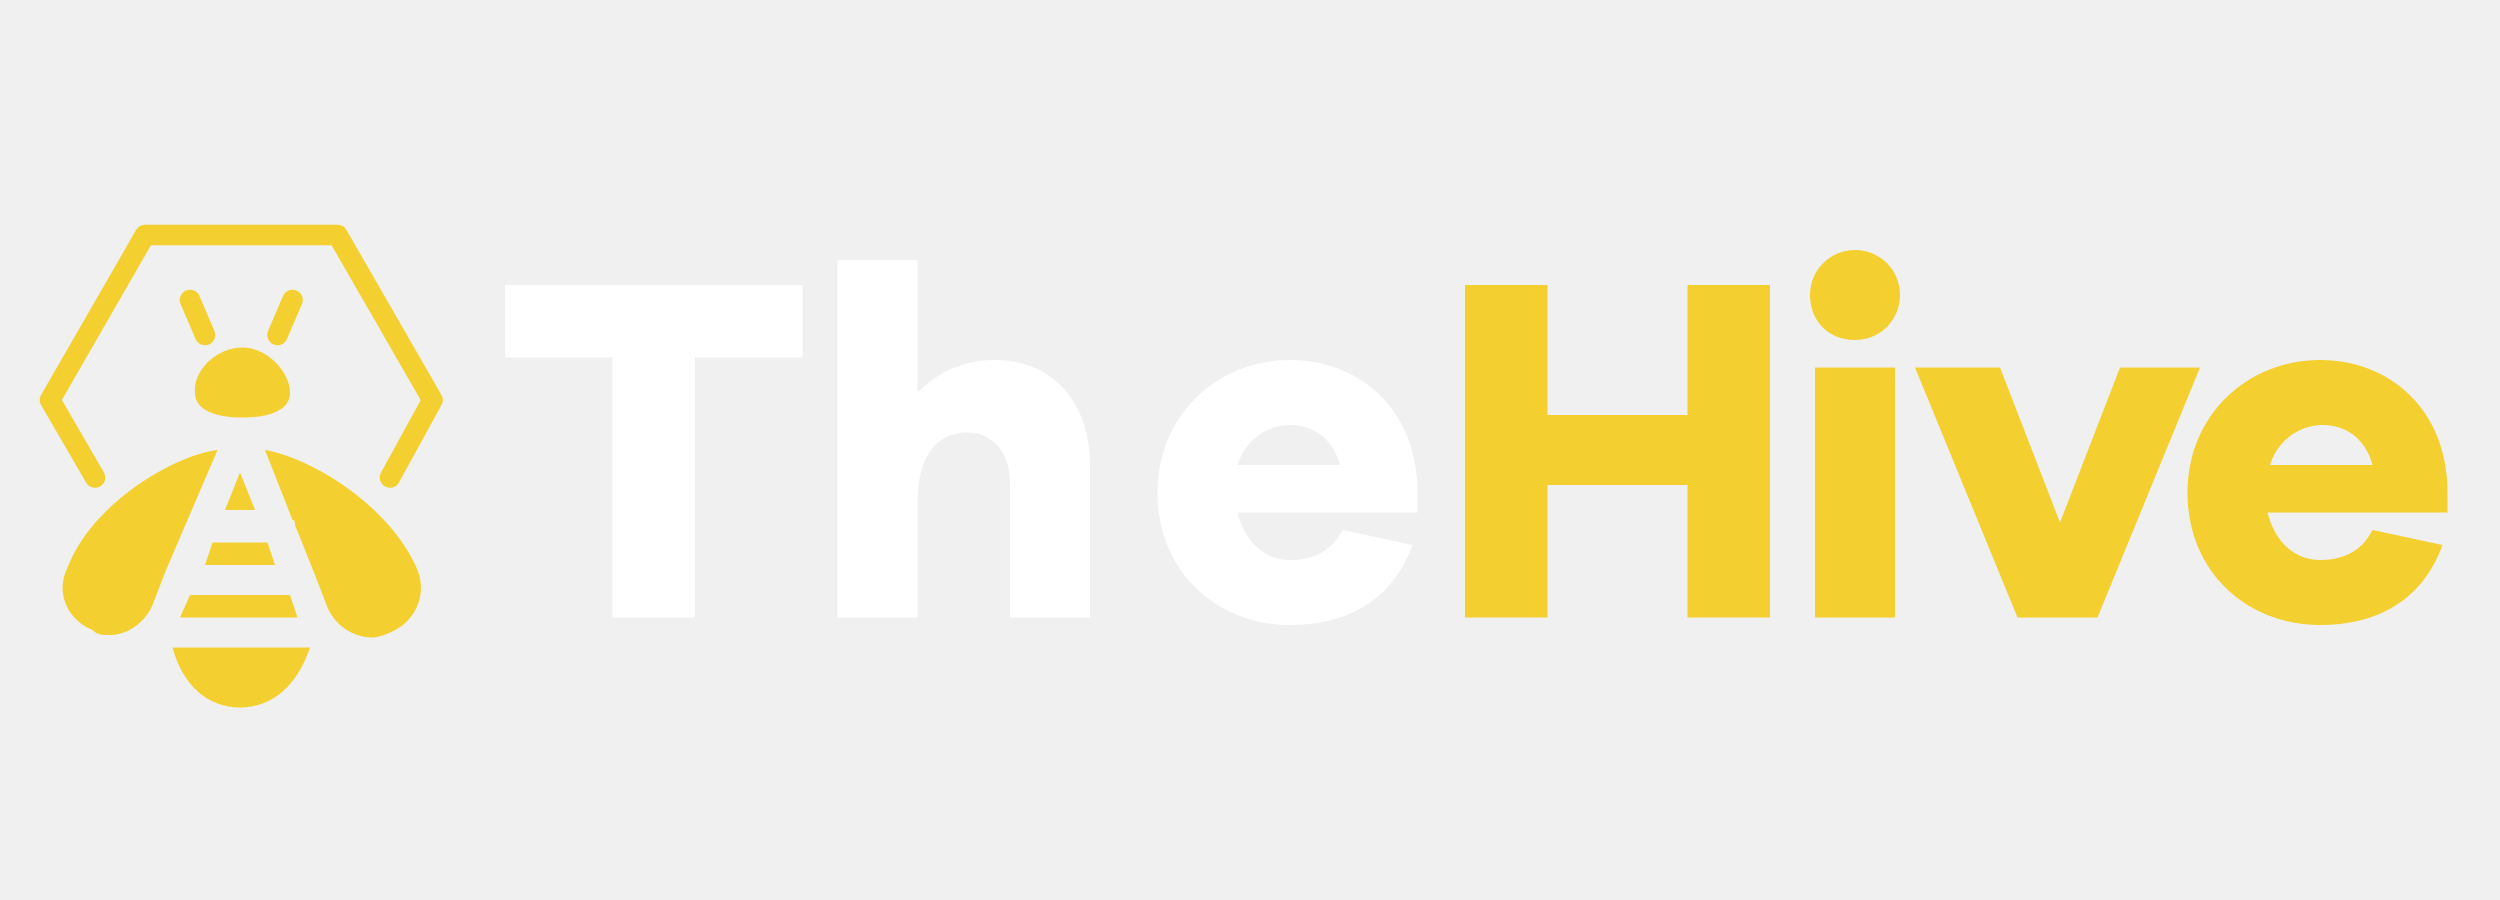
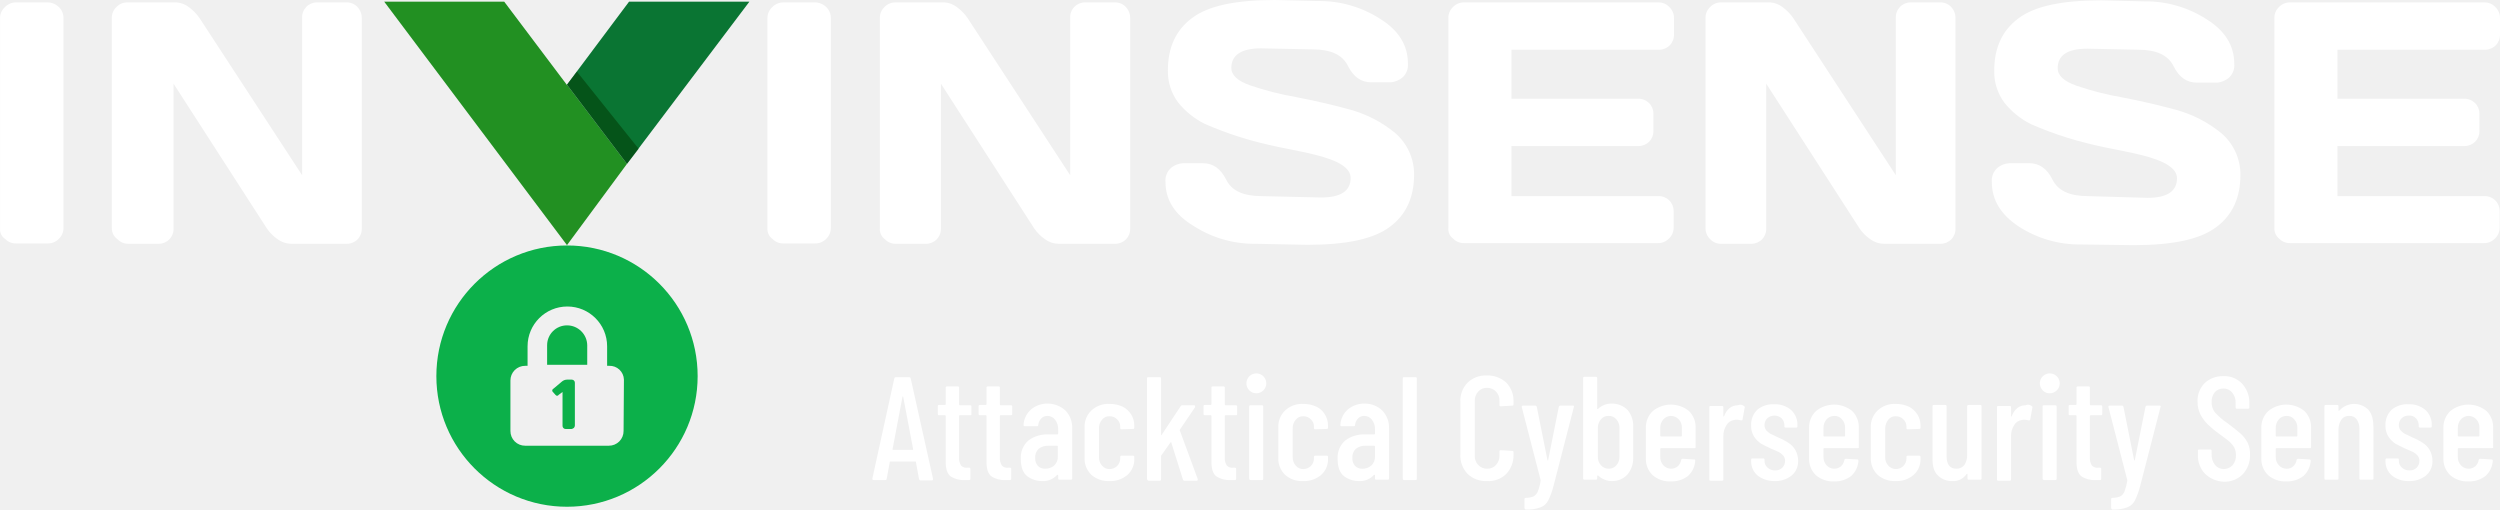
- <svg xmlns="http://www.w3.org/2000/svg" version="1.1" id="Layer_1" x="0px" y="0px" viewBox="0 0 100 36" enable-background="new 0 0 100 36" xml:space="preserve">
-   <g>
-     <path fill="#FFFFFF" d="M27.8,14.3v10.4h-3.3V14.3h-4.3v-2.9h11.9v2.9H27.8z" />
-     <path fill="#FFFFFF" d="M43.6,18.6v6.1h-3.2v-5.4c0-1.2-0.7-2-1.7-2c-1.2,0-2,0.9-2,2.8v4.6h-3.2V10.4h3.2v5.3   c0.8-0.8,1.8-1.3,3.1-1.3C42.1,14.4,43.6,16.1,43.6,18.6z" />
-     <path fill="#FFFFFF" d="M56.8,20.5h-7.3c0.3,1.2,1.1,1.9,2.1,1.9c0.7,0,1.6-0.2,2.1-1.2l2.8,0.6C55.7,24,53.9,25,51.6,25   c-2.9,0-5.3-2.1-5.3-5.3c0-3.1,2.4-5.3,5.3-5.3c2.8,0,5.1,2,5.1,5.3V20.5z M49.5,18.6h4.1c-0.3-1.1-1.1-1.6-2-1.6   C50.7,17,49.8,17.6,49.5,18.6z" />
-     <path fill="#F3D02F" d="M70.8,24.7h-3.3v-5.3h-5.6v5.3h-3.3V11.4h3.3v5.2h5.6v-5.2h3.3V24.7z" />
-     <path fill="#F3D02F" d="M76,11.8c0,1-0.8,1.8-1.8,1.8c-1.1,0-1.8-0.8-1.8-1.8c0-1,0.8-1.8,1.8-1.8C75.2,10,76,10.8,76,11.8z    M72.6,24.7v-10h3.2v10H72.6z" />
-     <path fill="#F3D02F" d="M83.9,24.7h-3.2l-4.1-10h3.4l2.4,6.2l2.4-6.2H88L83.9,24.7z" />
-     <path fill="#F3D02F" d="M98,20.5h-7.3c0.3,1.2,1.1,1.9,2.1,1.9c0.7,0,1.6-0.2,2.1-1.2l2.8,0.6C96.9,24,95.1,25,92.8,25   c-2.9,0-5.3-2.1-5.3-5.3c0-3.1,2.4-5.3,5.3-5.3c2.8,0,5.1,2,5.1,5.3V20.5z M90.8,18.6h4.1c-0.3-1.1-1.1-1.6-2-1.6   C92,17,91.1,17.6,90.8,18.6z" />
-     <g>
-       <g>
-         <path fill="#F3D02F" d="M9.7,13.9c1,0,1.9,1,1.9,1.8c0,1-1.6,1-1.9,1l0,0c-0.3,0-1.9,0-1.9-1C7.7,14.9,8.6,13.9,9.7,13.9     L9.7,13.9z M7.6,23.8l4,0l0.3,0.9l-4.7,0L7.6,23.8z M8.2,22.6l0.3-0.9l2.2,0l0.3,0.9L8.2,22.6z M9,20.4l0.6-1.5l0.6,1.5L9,20.4z      M4.4,25.4c-0.3,0-0.5,0-0.7-0.2c-1-0.4-1.5-1.5-1-2.5C3.7,20.1,7,18.2,8.7,18l-1.2,2.8l0,0l-0.9,2.1l0,0l-0.5,1.3     C5.8,24.9,5.1,25.4,4.4,25.4L4.4,25.4z M9.6,28.3c-1.3,0-2.3-0.9-2.7-2.4l5.5,0C11.9,27.4,10.9,28.3,9.6,28.3L9.6,28.3z      M15.6,25.3c-0.2,0.1-0.5,0.2-0.7,0.2c-0.8,0-1.5-0.5-1.8-1.2L12.6,23l0,0l-0.8-2c0-0.1,0-0.2-0.1-0.2l-1.1-2.8     c1.8,0.3,5,2.2,6.1,4.8C17.1,23.8,16.6,24.9,15.6,25.3L15.6,25.3z" />
-         <line fill="none" stroke="#F3D02F" stroke-width="0.821" stroke-linecap="round" stroke-miterlimit="10" x1="8.2" y1="13.4" x2="7.6" y2="12" />
-         <line fill="none" stroke="#F3D02F" stroke-width="0.821" stroke-linecap="round" stroke-miterlimit="10" x1="11.1" y1="13.4" x2="11.7" y2="12" />
+ <svg xmlns="http://www.w3.org/2000/svg" id="invinsence_logo_white" width="729.115" height="148.6" viewBox="0 0 729.115 148.6">
+   <g id="Group_4945" transform="translate(0.011 0.1)">
+     <g id="Group_4940">
+       <g id="Group_4937">
+         <g id="Group_4936">
+           <path id="Path_4759" d="M0,66.6V5.2A4.314,4.314,0,0,1,1.4,2,4.48,4.48,0,0,1,4.6.6h9.2A4.762,4.762,0,0,1,17.2,2a4.377,4.377,0,0,1,1.3,3.2V66.4a4.314,4.314,0,0,1-1.4,3.2,4.377,4.377,0,0,1-3.2,1.3H4.7a4.224,4.224,0,0,1-3.2-1.3A3.332,3.332,0,0,1,0,66.6Z" fill="#fff" />
+           <path id="Path_4760" d="M32.6,66.4V5.2A4.224,4.224,0,0,1,33.9,2,4.314,4.314,0,0,1,37.1.6H51.5A6.677,6.677,0,0,1,55.1,2a13.431,13.431,0,0,1,3.1,3.2L88.1,51V5.1A4.316,4.316,0,0,1,92.4.6H101a4.224,4.224,0,0,1,3.2,1.3,4.675,4.675,0,0,1,1.3,3.4V66.5a4.316,4.316,0,0,1-4.3,4.5H84.9A6.758,6.758,0,0,1,81,69.7a12.167,12.167,0,0,1-3.2-3.2L50.6,24.3V66.5A4.316,4.316,0,0,1,46.3,71H37.5a4.224,4.224,0,0,1-3.2-1.3A3.9,3.9,0,0,1,32.6,66.4Z" fill="#fff" />
+           <path id="Path_4761" d="M223.8,66.6V5.2A4.314,4.314,0,0,1,225.2,2,4.48,4.48,0,0,1,228.4.6h9.2A4.762,4.762,0,0,1,241,2a4.377,4.377,0,0,1,1.3,3.2V66.4a4.314,4.314,0,0,1-1.4,3.2,4.377,4.377,0,0,1-3.2,1.3h-9.2a4.224,4.224,0,0,1-3.2-1.3A3.564,3.564,0,0,1,223.8,66.6Z" fill="#fff" />
+           <path id="Path_4762" d="M256.6,66.4V5.2A4.224,4.224,0,0,1,257.9,2,4.314,4.314,0,0,1,261.1.6h14.4A6.677,6.677,0,0,1,279.1,2a13.431,13.431,0,0,1,3.1,3.2L312.1,51V5.1A4.316,4.316,0,0,1,316.4.6h8.7a4.224,4.224,0,0,1,3.2,1.3,4.675,4.675,0,0,1,1.3,3.4V66.5a4.316,4.316,0,0,1-4.3,4.5H308.7a6.758,6.758,0,0,1-3.9-1.3,12.168,12.168,0,0,1-3.2-3.2L274.4,24.3V66.5a4.316,4.316,0,0,1-4.3,4.5h-8.8a4.224,4.224,0,0,1-3.2-1.3A3.614,3.614,0,0,1,256.6,66.4Z" fill="#fff" />
+           <path id="Path_4763" d="M339.9,53a4.885,4.885,0,0,1,1.7-4.2,5.946,5.946,0,0,1,3.4-1.3h5.8c3,0,5.2,1.6,6.8,4.8s4.9,4.8,10.4,4.8l17.3.4c5.7,0,8.6-1.9,8.6-5.7,0-2.9-3.5-5.1-10.5-6.8-3.1-.8-6.6-1.4-10.4-2.2s-7.5-1.7-11.3-2.9A100.463,100.463,0,0,1,351.3,36a23.188,23.188,0,0,1-7.7-6.2,15.077,15.077,0,0,1-3-9.4c0-6.6,2.3-11.7,7-15.2,4.7-3.6,12.7-5.3,24.2-5.3l12.5.3a32.665,32.665,0,0,1,18.2,5.2c5.5,3.4,8.1,7.8,8.1,13a4.885,4.885,0,0,1-1.7,4.2,6.418,6.418,0,0,1-3.2,1.3h-5.8c-3,0-5.2-1.6-6.8-4.8s-4.9-4.8-10.4-4.8l-15-.3c-5.7,0-8.6,2-8.6,5.7,0,2.1,1.8,3.8,5.5,5.1a86.455,86.455,0,0,0,13.3,3.4q7.8,1.5,15.6,3.6a35.672,35.672,0,0,1,13.4,6.9,15.868,15.868,0,0,1,5.5,12.1c0,6.6-2.3,11.7-7,15.2-4.7,3.6-12.7,5.3-24.2,5.3L366.3,71a32.665,32.665,0,0,1-18.2-5.2C342.6,62.5,339.9,58.2,339.9,53Z" fill="#fff" />
+           <path id="Path_4764" d="M422.4,66.4V5.1a4.314,4.314,0,0,1,1.4-3.2A4.377,4.377,0,0,1,427,.6h56.7A4.314,4.314,0,0,1,486.9,2a4.377,4.377,0,0,1,1.3,3.2V9.9a4.316,4.316,0,0,1-4.3,4.5H440.8V28.7h36.9a4.316,4.316,0,0,1,4.5,4.3v5a4.316,4.316,0,0,1-4.3,4.5H440.8V57.1h42.8a4.316,4.316,0,0,1,4.5,4.3v4.9a4.314,4.314,0,0,1-1.4,3.2,4.377,4.377,0,0,1-3.2,1.3H427a4.224,4.224,0,0,1-3.2-1.3A3.418,3.418,0,0,1,422.4,66.4Z" fill="#fff" />
+           <path id="Path_4765" d="M497.4,66.4V5.2A4.224,4.224,0,0,1,498.7,2,4.314,4.314,0,0,1,501.9.6h14.4A6.677,6.677,0,0,1,519.9,2,13.43,13.43,0,0,1,523,5.2L552.9,51V5.1A4.316,4.316,0,0,1,557.2.6h8.6A4.224,4.224,0,0,1,569,1.9a4.675,4.675,0,0,1,1.3,3.4V66.5A4.316,4.316,0,0,1,566,71H549.4a6.758,6.758,0,0,1-3.9-1.3,12.168,12.168,0,0,1-3.2-3.2L515.1,24.3V66.5a4.316,4.316,0,0,1-4.3,4.5H502a4.224,4.224,0,0,1-3.2-1.3A4.374,4.374,0,0,1,497.4,66.4Z" fill="#fff" />
+           <path id="Path_4766" d="M580.9,53a4.885,4.885,0,0,1,1.7-4.2,5.946,5.946,0,0,1,3.4-1.3h5.8c3,0,5.2,1.6,6.8,4.8s4.9,4.8,10.4,4.8l17.3.5c5.7,0,8.6-1.9,8.6-5.7,0-2.9-3.5-5.1-10.5-6.8-3.1-.8-6.6-1.4-10.4-2.2s-7.5-1.7-11.3-2.9a100.466,100.466,0,0,1-10.4-3.9,23.188,23.188,0,0,1-7.7-6.2,15.077,15.077,0,0,1-3-9.4c0-6.6,2.3-11.7,7-15.2C593.3,1.7,601.3,0,612.8,0l12.5.3a32.665,32.665,0,0,1,18.2,5.2c5.5,3.4,8.1,7.8,8.1,13a4.885,4.885,0,0,1-1.7,4.2,6.418,6.418,0,0,1-3.2,1.3h-6c-3,0-5.2-1.6-6.8-4.8s-4.9-4.8-10.4-4.8l-14.8-.3c-5.7,0-8.6,1.9-8.6,5.7,0,2.1,1.8,3.8,5.5,5.1a86.455,86.455,0,0,0,13.3,3.4q7.8,1.5,15.6,3.6a35.672,35.672,0,0,1,13.4,6.9,15.868,15.868,0,0,1,5.5,12.1c0,6.6-2.3,11.7-7,15.2-4.7,3.6-12.7,5.3-24.2,5.3L607,71.2A32.665,32.665,0,0,1,588.8,66C583.5,62.5,580.9,58.2,580.9,53Z" fill="#fff" />
+           <path id="Path_4767" d="M663.3,66.4V5.1a4.314,4.314,0,0,1,1.4-3.2A4.377,4.377,0,0,1,667.9.6h56.7A4.314,4.314,0,0,1,727.8,2a4.377,4.377,0,0,1,1.3,3.2V9.9a4.316,4.316,0,0,1-4.3,4.5H681.7V28.7h36.9a4.316,4.316,0,0,1,4.5,4.3v5a4.316,4.316,0,0,1-4.3,4.5H681.7V57.1h42.8a4.316,4.316,0,0,1,4.5,4.3v4.9a4.314,4.314,0,0,1-1.4,3.2,4.377,4.377,0,0,1-3.2,1.3H667.9a4.224,4.224,0,0,1-3.2-1.3A3.786,3.786,0,0,1,663.3,66.4Z" fill="#fff" />
+           <g id="Group_4935" transform="translate(112.045 0.391)">
+             <path id="Path_4768" d="M53.3,24.2,35,0,53.3,24.3Z" fill="none" />
+             <path id="Path_4769" d="M53.3,24.3,35,0H0L53.3,71,70.8,47.3,53.3,24.2Z" fill="#229022" />
+             <path id="Path_4770" d="M71.4,0,53.3,24.2,70.8,47.3,106.5,0Z" fill="#0a7533" />
+             <path id="Path_4771" d="M56.2,20.4l-2.9,3.8L70.8,47.3l3.4-4.4Z" fill="#030" opacity="0.5" />
+           </g>
+         </g>
      </g>
-       <polyline fill="none" stroke="#F3D02F" stroke-width="0.821" stroke-linecap="round" stroke-linejoin="round" stroke-miterlimit="10" points="    15.6,19.1 17.3,16 13.5,9.4 5.8,9.4 2,16 3.8,19.1   " />
+       <g id="Group_4939" transform="translate(127.253 71.491)">
+         <path id="Path_4772" d="M38.1,23.3a5.8,5.8,0,0,0-5.8,5.8h0v5.7H44V29.1a5.89,5.89,0,0,0-5.9-5.8Z" fill="#0cb04a" />
+         <path id="Path_4773" d="M38.1,0A38.1,38.1,0,1,0,76.2,38.1h0A38.09,38.09,0,0,0,38.1,0ZM54.6,54.1a4.268,4.268,0,0,1-4.3,4.3H25.9a4.268,4.268,0,0,1-4.3-4.3V39.4a4.268,4.268,0,0,1,4.3-4.3h.7V29.4a11.6,11.6,0,1,1,23.2,0v5.7h.6a4.142,4.142,0,0,1,4.3,4v.3l-.1,14.7Z" fill="#0cb04a" />
+         <g id="Group_4938" transform="translate(33.795 39.125)">
+           <path id="Path_4774" d="M.1,3.5C0,3.4,0,3.3,0,3.1a.664.664,0,0,1,.4-.5L2.9.5A2.389,2.389,0,0,1,4.3,0H5.7a.9.9,0,0,1,.9.9h0V13.4a1.08,1.08,0,0,1-.3.7c-.3.1-.4.3-.7.3H3.9a.9.9,0,0,1-.9-.9H3V3.6l-1.2.9c-.1.2-.2.2-.5.2-.1,0-.3-.2-.4-.3Z" fill="#0cb04a" />
+         </g>
+       </g>
    </g>
  </g>
+   <g id="Group_5021" data-name="Group 5021" transform="translate(0.011 0.1)">
+     <path id="Path_4964" data-name="Path 4964" d="M268,139.5l-.9-4.9c0-.1,0-.1-.1-.1h-7.4l-.1.1-.9,4.9c0,.3-.2.4-.5.4h-3.3c-.1,0-.3,0-.3-.1a.367.367,0,0,1-.1-.3l6.4-29.2c.1-.3.2-.4.5-.4h3.8c.3,0,.4.1.5.4l6.5,29.2v.1c0,.3-.1.4-.4.4h-3.4A.623.623,0,0,1,268,139.5Zm-7.5-8.4h5.7c.1,0,.1-.1.1-.2l-2.9-15.3a.1.1,0,0,0-.2,0l-2.9,15.3C260.3,131.1,260.4,131.1,260.5,131.1Z" fill="#fff" />
+     <path id="Path_4965" data-name="Path 4965" d="M282.9,121h-3a.215.215,0,0,0-.2.2v12.1a3.845,3.845,0,0,0,.6,2.4,2.2,2.2,0,0,0,1.9.6h.4c.3,0,.4.1.4.4v2.8c0,.3-.1.4-.4.4h-1.3a6.684,6.684,0,0,1-4.1-1.1c-.9-.7-1.4-2.1-1.4-4.1V121.2a.215.215,0,0,0-.2-.2h-1.7c-.3,0-.4-.1-.4-.4v-2.2c0-.3.1-.4.4-.4h1.7a.215.215,0,0,0,.2-.2V113c0-.3.1-.4.4-.4h3.1c.3,0,.4.1.4.4v4.9a.215.215,0,0,0,.2.2h3c.3,0,.4.1.4.4v2.2C283.4,120.9,283.2,121,282.9,121Z" fill="#fff" />
+     <path id="Path_4966" data-name="Path 4966" d="M294.8,121h-3a.215.215,0,0,0-.2.2v12.1a3.845,3.845,0,0,0,.6,2.4,2.2,2.2,0,0,0,1.9.6h.4c.3,0,.4.1.4.4v2.8c0,.3-.1.4-.4.4h-1.3a6.684,6.684,0,0,1-4.1-1.1c-.9-.7-1.4-2.1-1.4-4.1V121.2a.215.215,0,0,0-.2-.2h-1.7c-.3,0-.4-.1-.4-.4v-2.2c0-.3.1-.4.4-.4h1.7a.215.215,0,0,0,.2-.2V113c0-.3.1-.4.4-.4h3.1c.3,0,.4.1.4.4v4.9a.215.215,0,0,0,.2.2h3c.3,0,.4.1.4.4v2.2C295.2,120.9,295,121,294.8,121Z" fill="#fff" />
+     <path id="Path_4967" data-name="Path 4967" d="M310.7,119.6a7.168,7.168,0,0,1,2,5.2v14.6c0,.3-.1.4-.4.4H309c-.3,0-.4-.1-.4-.4v-.9c0-.1,0-.1-.1-.1h-.2a5.446,5.446,0,0,1-4.4,1.8,7.14,7.14,0,0,1-4.3-1.4c-1.2-.9-1.9-2.6-1.9-5a6.6,6.6,0,0,1,2.3-5.5,9.189,9.189,0,0,1,5.9-1.7h2.5a.215.215,0,0,0,.2-.2v-1.2a4.375,4.375,0,0,0-.9-2.9,2.8,2.8,0,0,0-2.2-1.1,2.41,2.41,0,0,0-1.8.7,3.1,3.1,0,0,0-.9,1.9c0,.3-.1.4-.4.4h-3.5c-.3,0-.4-.1-.4-.4a6.485,6.485,0,0,1,2.2-4.5,7.481,7.481,0,0,1,4.9-1.7A7.735,7.735,0,0,1,310.7,119.6Zm-3.3,16.1a3.387,3.387,0,0,0,1.1-2.7v-2.9a.215.215,0,0,0-.2-.2h-2.6a4.277,4.277,0,0,0-2.8.9,3.337,3.337,0,0,0-1,2.7,3.2,3.2,0,0,0,.8,2.3,2.865,2.865,0,0,0,2.1.8A3.916,3.916,0,0,0,307.4,135.7Z" fill="#fff" />
+     <path id="Path_4968" data-name="Path 4968" d="M318.3,138.4a6.547,6.547,0,0,1-2-5v-8.9a6.475,6.475,0,0,1,2-4.9,7.185,7.185,0,0,1,5.3-1.9,8.873,8.873,0,0,1,3.8.8,6.194,6.194,0,0,1,2.5,2.3,5.949,5.949,0,0,1,.9,3.2v.6c0,.3-.1.4-.4.4l-3.3.1c-.3,0-.4-.1-.4-.4v-.4a2.878,2.878,0,0,0-.9-2.1,2.94,2.94,0,0,0-2.2-.9,2.574,2.574,0,0,0-2.2,1,3.656,3.656,0,0,0-.9,2.5v8.4a3.486,3.486,0,0,0,.9,2.5,2.7,2.7,0,0,0,2.2,1,3.073,3.073,0,0,0,3.1-3.1v-.4c0-.3.1-.4.4-.4h3.3c.3,0,.4.1.4.4v.6a5.974,5.974,0,0,1-2,4.6,7.566,7.566,0,0,1-5.3,1.8A7.477,7.477,0,0,1,318.3,138.4Z" fill="#fff" />
+     <path id="Path_4969" data-name="Path 4969" d="M334.5,139.5V110.3c0-.3.1-.4.4-.4h3.3c.3,0,.4.1.4.4v16.3c0,.1,0,.1.1.2.1,0,.1,0,.1-.1l5.5-8.3a.55.55,0,0,1,.5-.3h3.4c.2,0,.3,0,.3.2.1.1,0,.2,0,.4l-4.4,6.5a.187.187,0,0,0,0,.3l5.2,14.1v.2c0,.2-.1.3-.4.3h-3.4a.462.462,0,0,1-.5-.3L341.6,129q0-.3-.3,0l-2.6,3.7c-.1.1-.1.1-.1.2v6.8c0,.3-.1.4-.4.4h-3.3A.723.723,0,0,1,334.5,139.5Z" fill="#fff" />
+     <path id="Path_4970" data-name="Path 4970" d="M360.4,121h-3a.215.215,0,0,0-.2.2v12.1a3.845,3.845,0,0,0,.6,2.4,2.2,2.2,0,0,0,1.9.6h.4c.3,0,.4.1.4.4v2.8c0,.3-.1.4-.4.4h-1.3a6.684,6.684,0,0,1-4.1-1.1c-.9-.7-1.4-2.1-1.4-4.1V121.2a.215.215,0,0,0-.2-.2h-1.7c-.3,0-.4-.1-.4-.4v-2.2c0-.3.1-.4.4-.4h1.7a.215.215,0,0,0,.2-.2V113c0-.3.1-.4.4-.4h3.1c.3,0,.4.1.4.4v4.9a.215.215,0,0,0,.2.2h3c.3,0,.4.1.4.4v2.2C360.8,120.9,360.7,121,360.4,121Z" fill="#fff" />
+     <path id="Path_4971" data-name="Path 4971" d="M364.4,113.8a2.9,2.9,0,1,1,2,.8A2.792,2.792,0,0,1,364.4,113.8Zm-.1,25.7v-21c0-.3.1-.4.4-.4H368c.3,0,.4.1.4.4v21c0,.3-.1.4-.4.4h-3.3A.43.43,0,0,1,364.3,139.5Z" fill="#fff" />
+     <path id="Path_4972" data-name="Path 4972" d="M374.8,138.4a6.547,6.547,0,0,1-2-5v-8.9a6.475,6.475,0,0,1,2-4.9,7.185,7.185,0,0,1,5.3-1.9,8.873,8.873,0,0,1,3.8.8,5.577,5.577,0,0,1,2.5,2.3,5.949,5.949,0,0,1,.9,3.2v.6c0,.3-.1.4-.4.4l-3.3.1c-.3,0-.4-.1-.4-.4v-.4a2.878,2.878,0,0,0-.9-2.1,2.94,2.94,0,0,0-2.2-.9,2.574,2.574,0,0,0-2.2,1,3.656,3.656,0,0,0-.9,2.5v8.4a3.486,3.486,0,0,0,.9,2.5,2.7,2.7,0,0,0,2.2,1,3.073,3.073,0,0,0,3.1-3.1v-.4c0-.3.1-.4.4-.4h3.3c.3,0,.4.1.4.4v.6a5.974,5.974,0,0,1-2,4.6,7.566,7.566,0,0,1-5.3,1.8A7.309,7.309,0,0,1,374.8,138.4Z" fill="#fff" />
+     <path id="Path_4973" data-name="Path 4973" d="M403.1,119.6a7.168,7.168,0,0,1,2,5.2v14.6c0,.3-.1.4-.4.4h-3.3c-.3,0-.4-.1-.4-.4v-.9c0-.1,0-.1-.1-.1h-.2a5.446,5.446,0,0,1-4.4,1.8,7.14,7.14,0,0,1-4.3-1.4c-1.2-.9-1.9-2.6-1.9-5a6.6,6.6,0,0,1,2.3-5.5,9.189,9.189,0,0,1,5.9-1.7h2.5a.215.215,0,0,0,.2-.2v-1.2a4.375,4.375,0,0,0-.9-2.9,2.8,2.8,0,0,0-2.2-1.1,2.41,2.41,0,0,0-1.8.7,3.1,3.1,0,0,0-.9,1.9c0,.3-.1.4-.4.4h-3.5c-.3,0-.4-.1-.4-.4a6.485,6.485,0,0,1,2.2-4.5,7.481,7.481,0,0,1,4.9-1.7A7.351,7.351,0,0,1,403.1,119.6Zm-3.2,16.1A3.387,3.387,0,0,0,401,133v-2.9a.215.215,0,0,0-.2-.2h-2.6a4.277,4.277,0,0,0-2.8.9,3.337,3.337,0,0,0-1,2.7,3.2,3.2,0,0,0,.8,2.3,2.865,2.865,0,0,0,2.1.8A3.916,3.916,0,0,0,399.9,135.7Z" fill="#fff" />
+     <path id="Path_4974" data-name="Path 4974" d="M409.1,139.5V110.3c0-.3.1-.4.4-.4h3.3c.3,0,.4.1.4.4v29.2c0,.3-.1.4-.4.4h-3.3A.366.366,0,0,1,409.1,139.5Z" fill="#fff" />
+     <path id="Path_4975" data-name="Path 4975" d="M428,138.1a7.7,7.7,0,0,1-2.1-5.7V117.1a7.465,7.465,0,0,1,2.1-5.6,7.621,7.621,0,0,1,5.6-2.1,8.025,8.025,0,0,1,5.7,2.1,7.621,7.621,0,0,1,2.1,5.6v.7c0,.3-.1.4-.4.4l-3.3.2c-.3,0-.4-.1-.4-.4v-1.1a3.705,3.705,0,0,0-1-2.8,3.631,3.631,0,0,0-2.6-1.1,3.315,3.315,0,0,0-2.6,1.1,3.857,3.857,0,0,0-1,2.8v15.8a3.7,3.7,0,0,0,1,2.8,3.467,3.467,0,0,0,2.6,1.1,3.315,3.315,0,0,0,2.6-1.1,3.857,3.857,0,0,0,1-2.8v-1.1c0-.3.1-.4.4-.4l3.3.2c.3,0,.4.1.4.4v.6a7.861,7.861,0,0,1-2.1,5.7,7.327,7.327,0,0,1-5.7,2.1A7.621,7.621,0,0,1,428,138.1Z" fill="#fff" />
+     <path id="Path_4976" data-name="Path 4976" d="M444.7,148.3a.367.367,0,0,1-.1-.3v-2.5c0-.3.1-.4.4-.4a6.652,6.652,0,0,0,2.2-.4,2.811,2.811,0,0,0,1.3-1.5,13.659,13.659,0,0,0,.8-3.1v-.2l-5.5-21.3v-.1c0-.2.1-.3.4-.3h3.5c.3,0,.4.1.5.4l3.1,15.5a.1.1,0,1,0,.2,0l3.1-15.5c.1-.3.2-.4.5-.4h3.6c.1,0,.3,0,.3.1a.187.187,0,0,1,0,.3l-5.9,22.9a20.963,20.963,0,0,1-1.6,4.4,4.112,4.112,0,0,1-2.3,2,11.089,11.089,0,0,1-4.1.6h-.2Z" fill="#fff" />
+     <path id="Path_4977" data-name="Path 4977" d="M474.7,119.5a7.161,7.161,0,0,1,1.6,5v8.9a7.113,7.113,0,0,1-1.7,4.9,5.871,5.871,0,0,1-4.5,1.9,5.223,5.223,0,0,1-2.1-.4,5.537,5.537,0,0,1-1.9-1.2c-.1-.1-.1-.1-.2,0l-.1.1v.7c0,.3-.1.4-.4.4h-3.3c-.3,0-.4-.1-.4-.4V110.2c0-.3.1-.4.4-.4h3.3c.3,0,.4.1.4.4v8.9c0,.1,0,.1.1.1s.1,0,.2-.1a5.606,5.606,0,0,1,3.9-1.5A6.372,6.372,0,0,1,474.7,119.5Zm-3.3,2.7a2.765,2.765,0,0,0-2.3-1,2.7,2.7,0,0,0-2.2,1,3.656,3.656,0,0,0-.9,2.5v8.4a3.486,3.486,0,0,0,.9,2.5,3.029,3.029,0,0,0,2.2,1,2.9,2.9,0,0,0,2.3-1,3.656,3.656,0,0,0,.9-2.5v-8.4A3.656,3.656,0,0,0,471.4,122.2Z" fill="#fff" />
+     <path id="Path_4978" data-name="Path 4978" d="M494.1,130.6h-9.7a.215.215,0,0,0-.2.2v2.3a3.486,3.486,0,0,0,.9,2.5,3.045,3.045,0,0,0,4.2.3,3.2,3.2,0,0,0,1-1.9.462.462,0,0,1,.5-.3l3.2.2c.1,0,.3,0,.3.1a.367.367,0,0,1,.1.3,6.576,6.576,0,0,1-2.1,4.4,7.675,7.675,0,0,1-5,1.6,7.566,7.566,0,0,1-5.3-1.8,6.475,6.475,0,0,1-2-4.9v-8.9a6.475,6.475,0,0,1,2-4.9,8.342,8.342,0,0,1,10.6,0,6.555,6.555,0,0,1,1.9,4.9v5.7C494.5,130.5,494.4,130.6,494.1,130.6Zm-9-8.4a3.656,3.656,0,0,0-.9,2.5V127a.215.215,0,0,0,.2.2h5.9a.215.215,0,0,0,.2-.2v-2.3a3.486,3.486,0,0,0-.9-2.5,3.083,3.083,0,0,0-2.3-1A3.029,3.029,0,0,0,485.1,122.2Z" fill="#fff" />
+     <path id="Path_4979" data-name="Path 4979" d="M508.6,118.3a.445.445,0,0,1,.2.6l-.6,3.3c0,.3-.2.3-.5.3a5.019,5.019,0,0,0-1.2-.2,2.814,2.814,0,0,0-.8.1,3,3,0,0,0-2.2,1.5,5.71,5.71,0,0,0-.9,3.2v12.6c0,.3-.1.4-.4.4h-3.3c-.3,0-.4-.1-.4-.4v-21c0-.3.1-.4.4-.4h3.3c.3,0,.4.1.4.4v2.5c0,.1,0,.1.1.2a.1.1,0,0,0,.1-.1c.8-2.1,2.2-3.2,4-3.2A1.7,1.7,0,0,1,508.6,118.3Z" fill="#fff" />
+     <path id="Path_4980" data-name="Path 4980" d="M512.6,138.6a5.383,5.383,0,0,1-1.9-4.2V134c0-.3.1-.4.4-.4h3.1c.3,0,.4.1.4.4v.3a2.665,2.665,0,0,0,.9,2,3.3,3.3,0,0,0,2.2.8,2.865,2.865,0,0,0,2.1-.8,2.792,2.792,0,0,0,.8-2,2.271,2.271,0,0,0-.6-1.6,4.125,4.125,0,0,0-1.3-1c-.5-.2-1.3-.6-2.3-1-1.1-.5-2-1-2.8-1.4a7.585,7.585,0,0,1-2-2,5.6,5.6,0,0,1-.9-3.3,6.025,6.025,0,0,1,1.8-4.6,7.063,7.063,0,0,1,4.9-1.6,7.2,7.2,0,0,1,5,1.7,5.879,5.879,0,0,1,1.8,4.6v.1c0,.3-.1.4-.4.4h-3c-.3,0-.4-.1-.4-.4v-.3a2.973,2.973,0,0,0-.8-2,3.156,3.156,0,0,0-4.2,0,2.792,2.792,0,0,0-.8,2,2.456,2.456,0,0,0,.5,1.5,5.8,5.8,0,0,0,1.2,1c.5.2,1.3.6,2.3,1.1a15.352,15.352,0,0,1,2.9,1.5,6.085,6.085,0,0,1,2.9,5.2,5.346,5.346,0,0,1-1.9,4.4,7.706,7.706,0,0,1-5.2,1.6A7.841,7.841,0,0,1,512.6,138.6Z" fill="#fff" />
+     <path id="Path_4981" data-name="Path 4981" d="M541.8,130.6H532a.215.215,0,0,0-.2.2v2.3a3.486,3.486,0,0,0,.9,2.5,3.045,3.045,0,0,0,4.2.3,3.2,3.2,0,0,0,1-1.9.462.462,0,0,1,.5-.3l3.2.2c.1,0,.3,0,.3.1s.1.2.1.3a6.576,6.576,0,0,1-2.1,4.4,7.675,7.675,0,0,1-5,1.6,7.566,7.566,0,0,1-5.3-1.8,6.475,6.475,0,0,1-2-4.9v-8.9a6.475,6.475,0,0,1,2-4.9,8.342,8.342,0,0,1,10.6,0,6.555,6.555,0,0,1,1.9,4.9v5.7C542.2,130.5,542,130.6,541.8,130.6Zm-9.1-8.4a3.656,3.656,0,0,0-.9,2.5V127a.215.215,0,0,0,.2.2h5.9a.215.215,0,0,0,.2-.2v-2.3a3.485,3.485,0,0,0-.9-2.5,2.765,2.765,0,0,0-2.3-1A3.029,3.029,0,0,0,532.7,122.2Z" fill="#fff" />
+     <path id="Path_4982" data-name="Path 4982" d="M547.6,138.4a6.547,6.547,0,0,1-2-5v-8.9a6.475,6.475,0,0,1,2-4.9,7.185,7.185,0,0,1,5.3-1.9,8.873,8.873,0,0,1,3.8.8,6.194,6.194,0,0,1,2.5,2.3,5.949,5.949,0,0,1,.9,3.2v.6c0,.3-.1.4-.4.4l-3.3.1c-.3,0-.4-.1-.4-.4v-.4a2.878,2.878,0,0,0-.9-2.1,2.94,2.94,0,0,0-2.2-.9,2.574,2.574,0,0,0-2.2,1,4.217,4.217,0,0,0-.9,2.5v8.4a3.486,3.486,0,0,0,.9,2.5,3.029,3.029,0,0,0,2.2,1,3.073,3.073,0,0,0,3.1-3.1v-.4c0-.3.1-.4.4-.4h3.3c.3,0,.4.1.4.4v.6a5.974,5.974,0,0,1-2,4.6,7.566,7.566,0,0,1-5.3,1.8A7.477,7.477,0,0,1,547.6,138.4Z" fill="#fff" />
+     <path id="Path_4983" data-name="Path 4983" d="M574.2,118h3.3c.3,0,.4.1.4.4v21c0,.3-.1.4-.4.4h-3.3c-.3,0-.4-.1-.4-.4v-1.2c0-.1,0-.1-.1-.1s-.1,0-.2.1a4.607,4.607,0,0,1-4.1,2,5.652,5.652,0,0,1-4.2-1.6c-1.1-1-1.6-2.6-1.6-4.8V118.4c0-.3.1-.4.4-.4h3.3c.3,0,.4.1.4.4v14.5c0,2.5,1,3.7,2.9,3.7a2.845,2.845,0,0,0,2.3-1.1,4.985,4.985,0,0,0,.8-2.9V118.4C573.7,118.1,573.9,118,574.2,118Z" fill="#fff" />
+     <path id="Path_4984" data-name="Path 4984" d="M592.5,118.3a.445.445,0,0,1,.2.6l-.6,3.3c0,.3-.2.3-.5.3a5.02,5.02,0,0,0-1.2-.2,2.814,2.814,0,0,0-.8.1,3,3,0,0,0-2.2,1.5,5.71,5.71,0,0,0-.9,3.2v12.6c0,.3-.1.4-.4.4h-3.3c-.3,0-.4-.1-.4-.4v-21c0-.3.1-.4.4-.4h3.3c.3,0,.4.1.4.4v2.5c0,.1,0,.1.1.2a.1.1,0,0,0,.1-.1c.8-2.1,2.2-3.2,4-3.2A1.655,1.655,0,0,1,592.5,118.3Z" fill="#fff" />
+     <path id="Path_4985" data-name="Path 4985" d="M595.8,113.8a2.9,2.9,0,1,1,2,.8A2.629,2.629,0,0,1,595.8,113.8Zm-.1,25.7v-21c0-.3.1-.4.4-.4h3.3c.3,0,.4.1.4.4v21c0,.3-.1.4-.4.4h-3.3A.43.43,0,0,1,595.7,139.5Z" fill="#fff" />
+     <path id="Path_4986" data-name="Path 4986" d="M612.7,121h-3a.215.215,0,0,0-.2.2v12.1a3.845,3.845,0,0,0,.6,2.4,2.2,2.2,0,0,0,1.9.6h.4c.3,0,.4.1.4.4v2.8c0,.3-.1.4-.4.4h-1.3a6.683,6.683,0,0,1-4.1-1.1c-.9-.7-1.4-2.1-1.4-4.1V121.2a.215.215,0,0,0-.2-.2h-1.7c-.3,0-.4-.1-.4-.4v-2.2c0-.3.1-.4.4-.4h1.7a.215.215,0,0,0,.2-.2V113c0-.3.1-.4.4-.4h3.1c.3,0,.4.1.4.4v4.9a.215.215,0,0,0,.2.2h3c.3,0,.4.1.4.4v2.2C613.1,120.9,613,121,612.7,121Z" fill="#fff" />
+     <path id="Path_4987" data-name="Path 4987" d="M615.8,148.3a.367.367,0,0,1-.1-.3v-2.5c0-.3.1-.4.4-.4a6.652,6.652,0,0,0,2.2-.4,2.811,2.811,0,0,0,1.3-1.5,15.273,15.273,0,0,0,.8-3.1v-.2l-5.5-21.3v-.1c0-.2.1-.3.4-.3h3.5c.3,0,.4.1.5.4l3.1,15.5a.1.1,0,1,0,.2,0l3.1-15.5c.1-.3.2-.4.5-.4h3.6a.367.367,0,0,1,.3.1.188.188,0,0,1,0,.3l-5.9,22.9a20.963,20.963,0,0,1-1.6,4.4,4.112,4.112,0,0,1-2.3,2,11.089,11.089,0,0,1-4.1.6H616Z" fill="#fff" />
+     <path id="Path_4988" data-name="Path 4988" d="M643.1,138.1a7.621,7.621,0,0,1-2.1-5.6v-1.1c0-.3.1-.4.4-.4h3.2c.3,0,.4.1.4.4v.9a4.722,4.722,0,0,0,1,3.2,3.17,3.17,0,0,0,2.5,1.2,3.631,3.631,0,0,0,2.6-1.1,4.359,4.359,0,0,0,1-3,5.091,5.091,0,0,0-.5-2.2,7.456,7.456,0,0,0-1.4-1.7c-.6-.5-1.5-1.2-2.9-2.2a29.877,29.877,0,0,1-3.4-2.8,12.065,12.065,0,0,1-2.1-2.8,7.9,7.9,0,0,1-.9-3.8,7.233,7.233,0,0,1,2.1-5.5,7.654,7.654,0,0,1,5.4-2,7.089,7.089,0,0,1,5.5,2.2,8.105,8.105,0,0,1,2.1,5.8v1.1c0,.3-.1.4-.4.4h-3.2c-.3,0-.4-.1-.4-.4v-1.2a4.454,4.454,0,0,0-1-3.1,3.225,3.225,0,0,0-2.6-1.2,3.408,3.408,0,0,0-2.5,1.1,4.375,4.375,0,0,0-.9,2.9,4.764,4.764,0,0,0,.9,2.9,19.3,19.3,0,0,0,3.7,3.2c1.7,1.3,3,2.3,3.9,3.1a9.545,9.545,0,0,1,2,2.6,7.391,7.391,0,0,1,.7,3.4,8.106,8.106,0,0,1-2.1,5.8,7.454,7.454,0,0,1-5.5,2.2A8.4,8.4,0,0,1,643.1,138.1Z" fill="#fff" />
+     <path id="Path_4989" data-name="Path 4989" d="M673.6,130.6h-9.7a.215.215,0,0,0-.2.2v2.3a3.486,3.486,0,0,0,.9,2.5,3.029,3.029,0,0,0,2.2,1,2.724,2.724,0,0,0,2-.7,3.2,3.2,0,0,0,1-1.9.462.462,0,0,1,.5-.3l3.2.2a.354.354,0,0,1,.4.4,6.576,6.576,0,0,1-2.1,4.4,7.675,7.675,0,0,1-5,1.6,7.566,7.566,0,0,1-5.3-1.8,6.475,6.475,0,0,1-2-4.9v-8.9a6.475,6.475,0,0,1,2-4.9,8.342,8.342,0,0,1,10.6,0,6.555,6.555,0,0,1,1.9,4.9v5.7C674,130.5,673.9,130.6,673.6,130.6Zm-9-8.4a3.656,3.656,0,0,0-.9,2.5V127a.215.215,0,0,0,.2.2h5.9a.215.215,0,0,0,.2-.2v-2.3a3.485,3.485,0,0,0-.9-2.5,2.765,2.765,0,0,0-2.3-1A2.865,2.865,0,0,0,664.6,122.2Z" fill="#fff" />
+     <path id="Path_4990" data-name="Path 4990" d="M690.8,119.5c1,1.2,1.4,2.9,1.4,5.2v14.7c0,.3-.1.4-.4.4h-3.3c-.3,0-.4-.1-.4-.4V125a4.655,4.655,0,0,0-.8-2.8,2.459,2.459,0,0,0-2.2-1,2.574,2.574,0,0,0-2.2,1,5.083,5.083,0,0,0-.9,2.7v14.5c0,.3-.1.4-.4.4h-3.3c-.3,0-.4-.1-.4-.4v-21c0-.3.1-.4.4-.4h3.3c.3,0,.4.1.4.4v1.2c0,.1,0,.1.1.1s.1,0,.2-.1a5.808,5.808,0,0,1,8.5-.1Z" fill="#fff" />
+     <path id="Path_4991" data-name="Path 4991" d="M697.6,138.6a5.383,5.383,0,0,1-1.9-4.2V134c0-.3.1-.4.4-.4h3.1c.3,0,.4.1.4.4v.3a2.665,2.665,0,0,0,.9,2,3.3,3.3,0,0,0,2.2.8,2.865,2.865,0,0,0,2.1-.8,2.792,2.792,0,0,0,.8-2,2.271,2.271,0,0,0-.6-1.6,4.125,4.125,0,0,0-1.3-1c-.5-.2-1.3-.6-2.3-1-1.1-.5-2-1-2.8-1.4a7.585,7.585,0,0,1-2-2,5.6,5.6,0,0,1-.9-3.3,6.025,6.025,0,0,1,1.8-4.6,7.063,7.063,0,0,1,4.9-1.6,7.2,7.2,0,0,1,5,1.7,5.879,5.879,0,0,1,1.8,4.6v.1c0,.3-.1.4-.4.4h-3c-.3,0-.4-.1-.4-.4v-.3a2.973,2.973,0,0,0-.8-2,2.52,2.52,0,0,0-2.1-.8,2.865,2.865,0,0,0-2.1.8,2.792,2.792,0,0,0-.8,2,2.456,2.456,0,0,0,.5,1.5,5.8,5.8,0,0,0,1.2,1c.5.2,1.3.6,2.3,1.1a15.352,15.352,0,0,1,2.9,1.5,6.085,6.085,0,0,1,2.9,5.2,5.346,5.346,0,0,1-1.9,4.4,7.706,7.706,0,0,1-5.2,1.6A7.412,7.412,0,0,1,697.6,138.6Z" fill="#fff" />
+     <path id="Path_4992" data-name="Path 4992" d="M726.7,130.6H717a.215.215,0,0,0-.2.2v2.3a3.486,3.486,0,0,0,.9,2.5,3.045,3.045,0,0,0,4.2.3,3.2,3.2,0,0,0,1-1.9.462.462,0,0,1,.5-.3l3.2.2c.1,0,.3,0,.3.1a.367.367,0,0,1,.1.3,6.576,6.576,0,0,1-2.1,4.4,7.675,7.675,0,0,1-5,1.6,7.566,7.566,0,0,1-5.3-1.8,6.475,6.475,0,0,1-2-4.9v-8.9a6.475,6.475,0,0,1,2-4.9,8.342,8.342,0,0,1,10.6,0,6.555,6.555,0,0,1,1.9,4.9v5.7C727.2,130.5,727,130.6,726.7,130.6Zm-9-8.4a3.656,3.656,0,0,0-.9,2.5V127a.215.215,0,0,0,.2.2h5.9a.215.215,0,0,0,.2-.2v-2.3a3.485,3.485,0,0,0-.9-2.5,3.083,3.083,0,0,0-2.3-1A3.029,3.029,0,0,0,717.7,122.2Z" fill="#fff" />
+   </g>
</svg>
